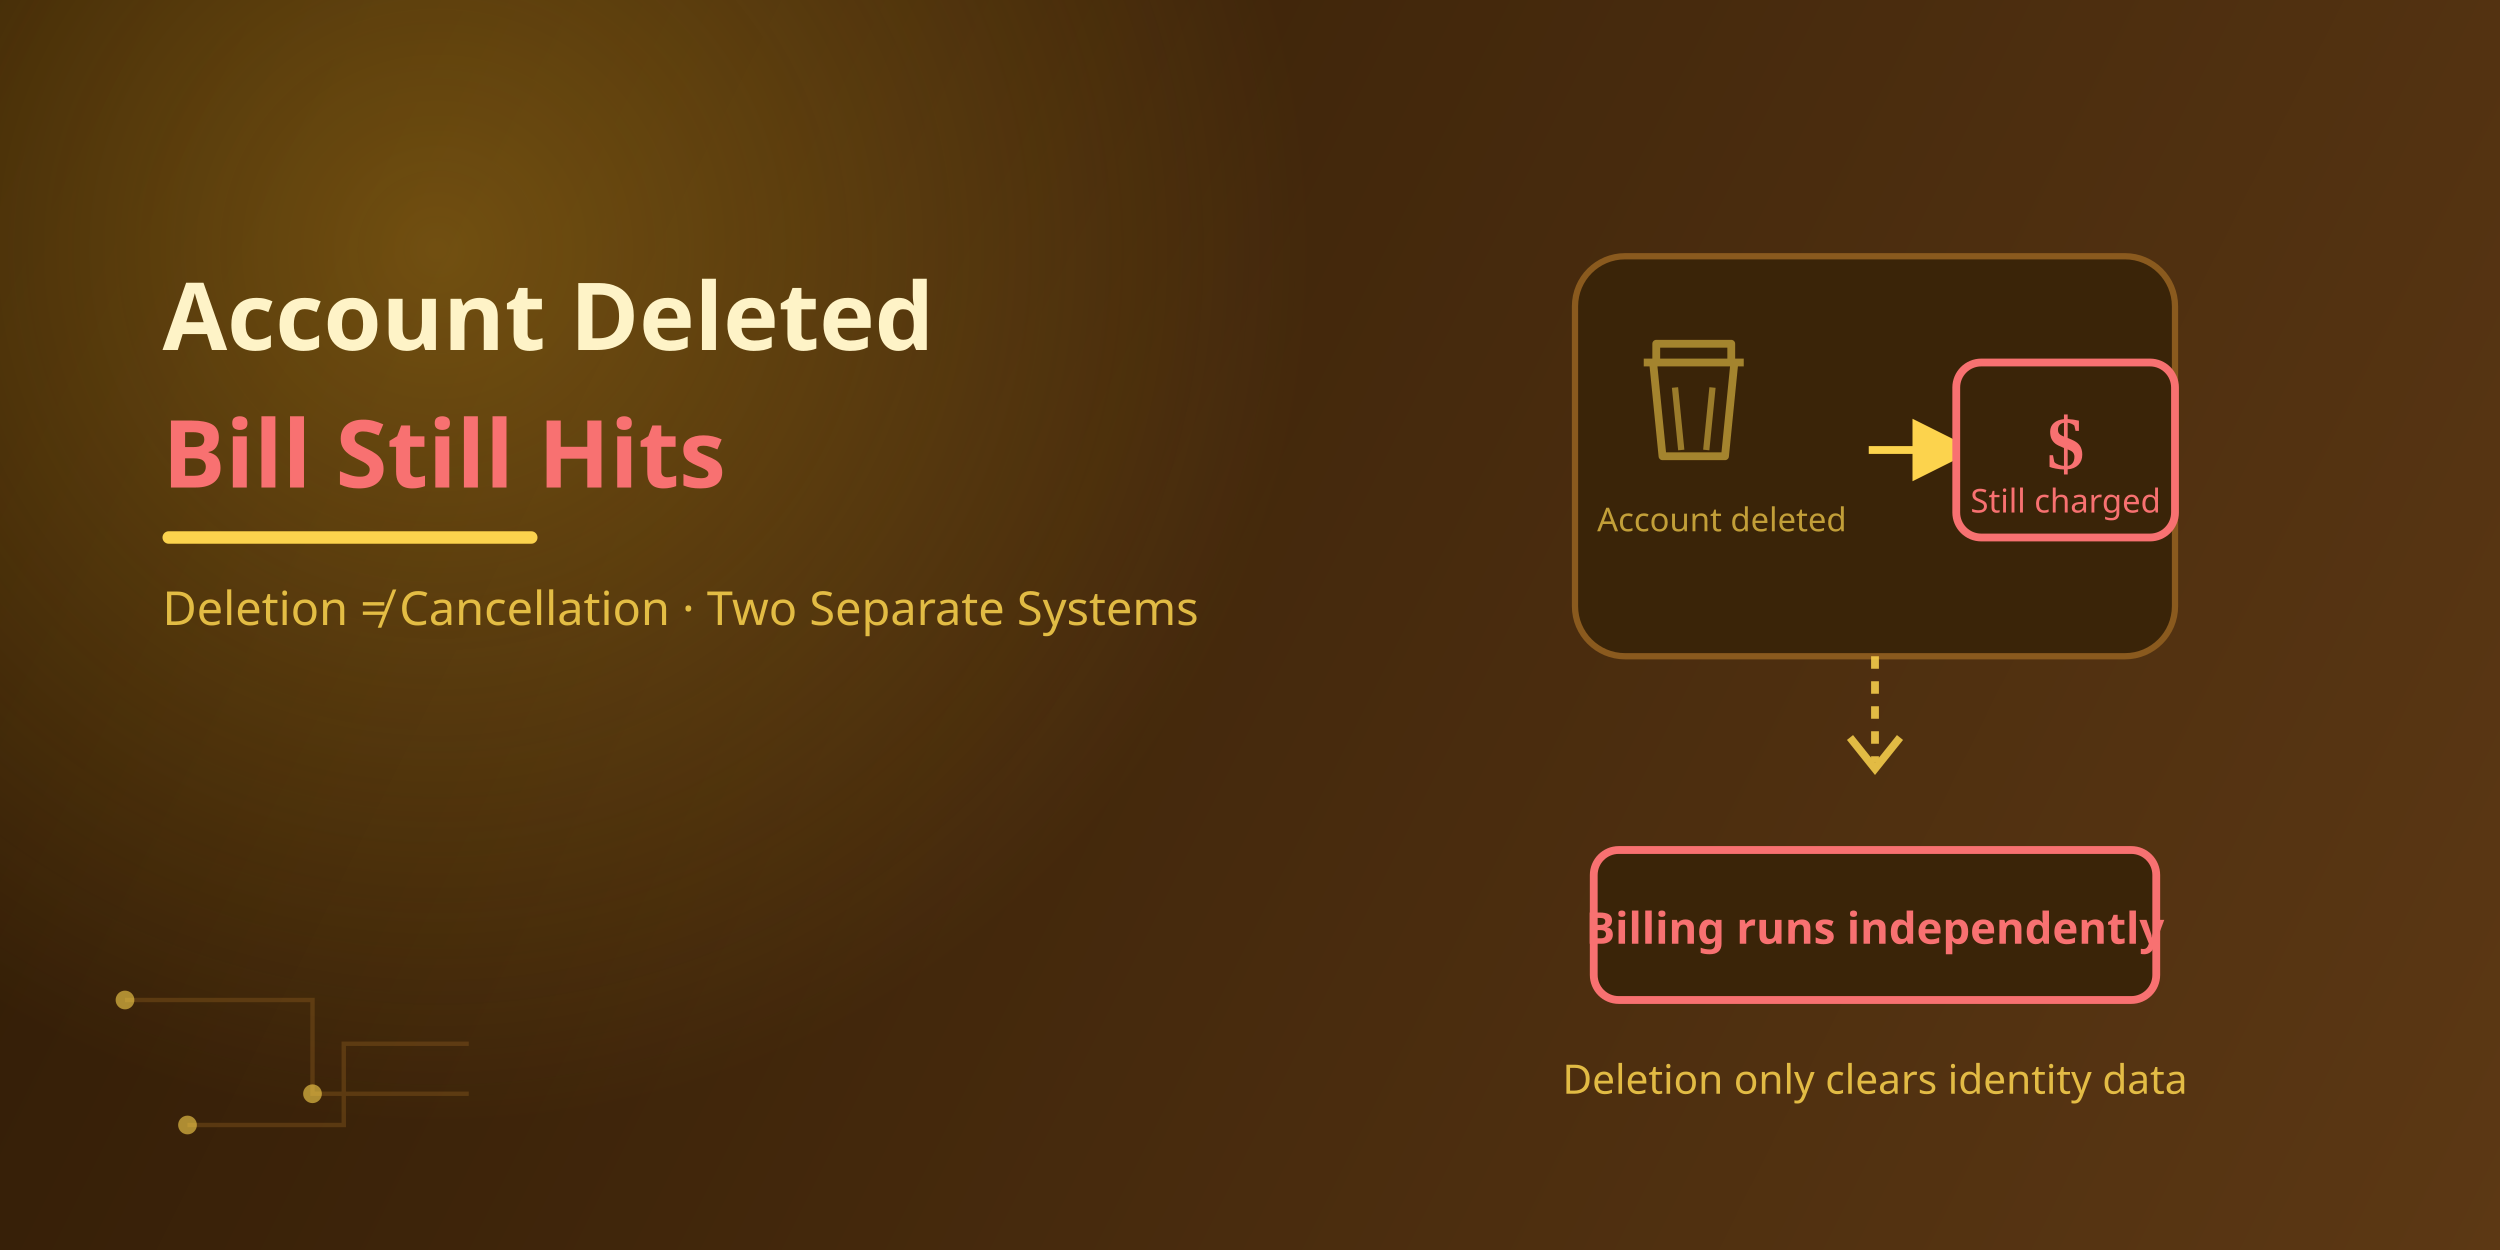
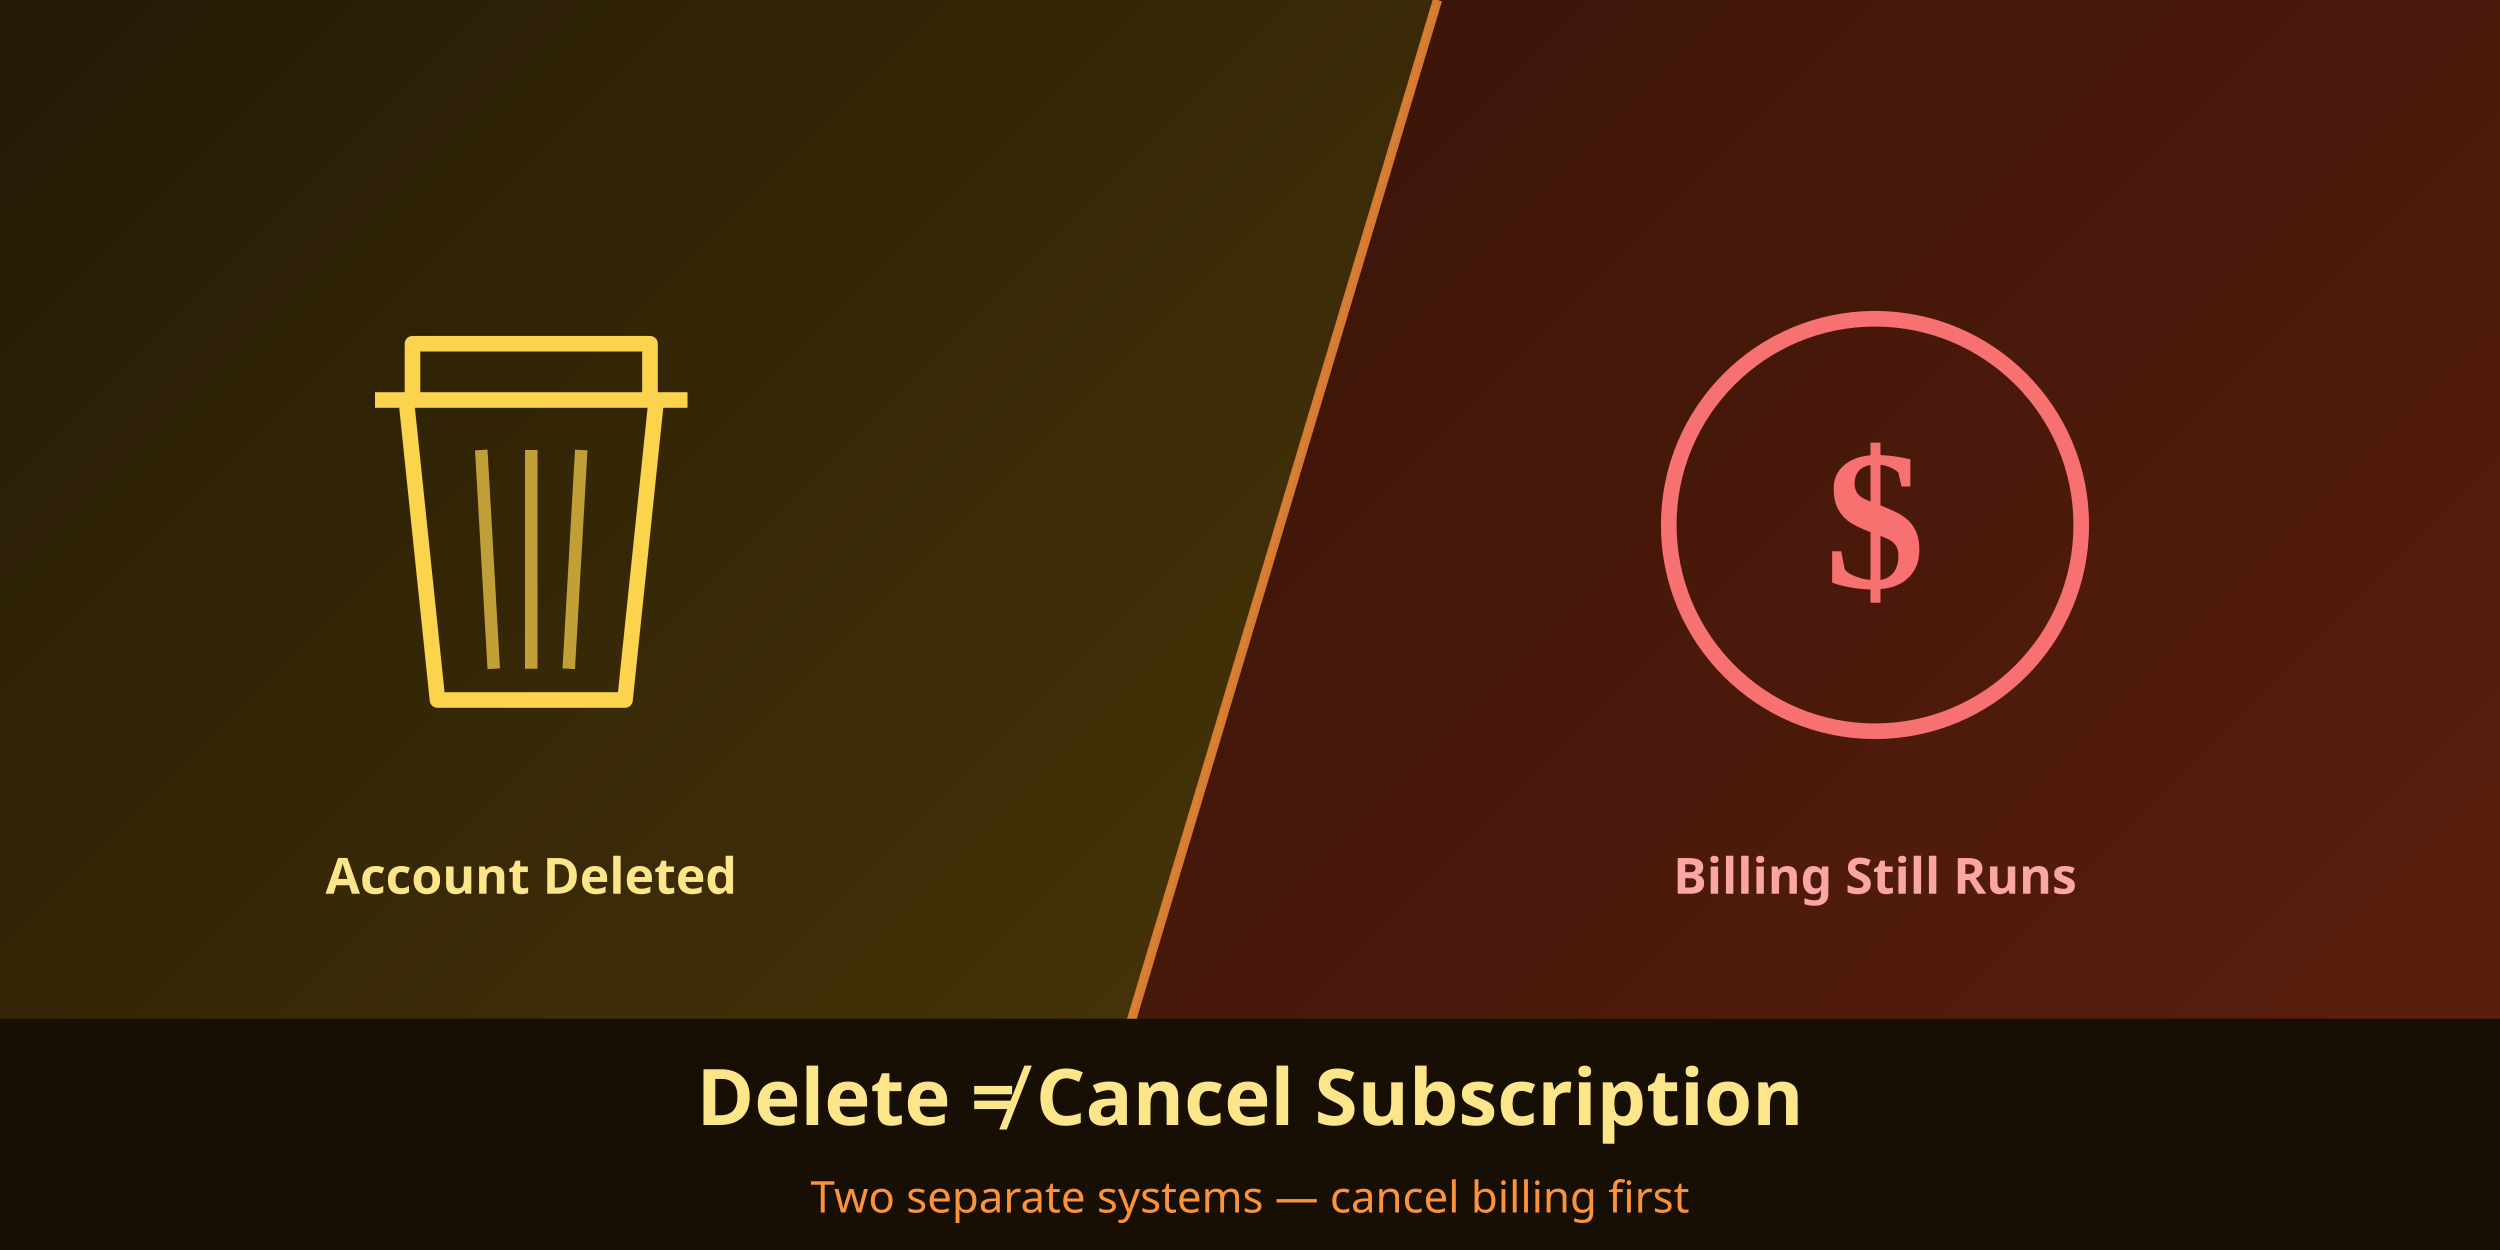
- <svg xmlns="http://www.w3.org/2000/svg" viewBox="0 0 800 400" role="img" aria-label="AI subscription still billing after account deletion cover image">
+ <svg xmlns="http://www.w3.org/2000/svg" viewBox="0 0 800 400" role="img" aria-label="Deleting AI account does not cancel subscription billing cover image">
  <defs>
-     <linearGradient id="bgGradDel" x1="0" y1="0" x2="800" y2="400" gradientUnits="userSpaceOnUse">
-       <stop offset="0" stop-color="#2e1a05" />
-       <stop offset="1" stop-color="#5c3814" />
+     <linearGradient id="bgLEn" x1="0" y1="0" x2="400" y2="400" gradientUnits="userSpaceOnUse">
+       <stop offset="0" stop-color="#241a05" />
+       <stop offset="1" stop-color="#4a3608" />
    </linearGradient>
-     <radialGradient id="glowDel" cx="140" cy="80" r="280" gradientUnits="userSpaceOnUse">
-       <stop offset="0" stop-color="#fbbf24" stop-opacity="0.30" />
-       <stop offset="1" stop-color="#fbbf24" stop-opacity="0" />
-     </radialGradient>
+     <linearGradient id="bgREn" x1="400" y1="0" x2="800" y2="400" gradientUnits="userSpaceOnUse">
+       <stop offset="0" stop-color="#3a1408" />
+       <stop offset="1" stop-color="#5c1f0e" />
+     </linearGradient>
  </defs>
-   <rect width="800" height="400" fill="url(#bgGradDel)" />
-   <rect width="800" height="400" fill="url(#glowDel)" />
-   <g stroke="#8a5a1e" stroke-width="1.4" opacity="0.4" fill="none">
-     <path d="M40 320 h60 v30 h50" />
-     <path d="M60 360 h50 v-26 h40" />
+   <polygon points="0,0 460,0 340,400 0,400" fill="url(#bgLEn)" />
+   <polygon points="460,0 800,0 800,400 340,400" fill="url(#bgREn)" />
+   <line x1="460" y1="0" x2="340" y2="400" stroke="#fb923c" stroke-width="3" opacity="0.8" />
+   <g transform="translate(170,168)">
+     <path d="M-50 -40 h100 M-38 -40 v-18 h76 v18 M-40 -40 l10 96 h60 l10 -96" fill="none" stroke="#fcd34d" stroke-width="5" stroke-linejoin="round" />
+     <line x1="-16" y1="-24" x2="-12" y2="46" stroke="#fcd34d" stroke-width="4" opacity="0.7" />
+     <line x1="0" y1="-24" x2="0" y2="46" stroke="#fcd34d" stroke-width="4" opacity="0.7" />
+     <line x1="16" y1="-24" x2="12" y2="46" stroke="#fcd34d" stroke-width="4" opacity="0.7" />
  </g>
-   <g fill="#fcd34d" opacity="0.6">
-     <circle cx="40" cy="320" r="3" />
-     <circle cx="100" cy="350" r="3" />
-     <circle cx="60" cy="360" r="3" />
+   <text x="170" y="286" text-anchor="middle" font-family="sans-serif" font-size="16" font-weight="700" fill="#fde68a">Account Deleted</text>
+   <g transform="translate(600,168)">
+     <circle cx="0" cy="0" r="66" fill="none" stroke="#f87171" stroke-width="5" />
+     <text x="0" y="20" text-anchor="middle" font-size="64" font-weight="700" fill="#f87171">$</text>
  </g>
-   <text x="52" y="112" font-family="'PingFang SC','Microsoft YaHei',sans-serif" font-size="30" font-weight="700" fill="#fef3c7">Account Deleted</text>
-   <text x="52" y="156" font-family="'PingFang SC','Microsoft YaHei',sans-serif" font-size="30" font-weight="700" fill="#f87171">Bill Still Hits</text>
-   <rect x="52" y="170" width="120" height="4" rx="2" fill="#fcd34d" />
-   <text x="52" y="200" font-family="'PingFang SC','Microsoft YaHei',sans-serif" font-size="15" font-weight="400" fill="#fcd34d" opacity="0.85">Deletion ≠ Cancellation · Two Separate Systems</text>
-   <defs>
-     <marker id="arrowDel" markerWidth="8" markerHeight="8" refX="4" refY="4" orient="auto">
-       <path d="M0 0 L8 4 L0 8 Z" fill="#fcd34d" />
-     </marker>
-   </defs>
-   <g transform="translate(600,146)">
-     <rect x="-96" y="-64" width="192" height="128" rx="16" fill="#3a2408" stroke="#8a5a1e" stroke-width="2" />
-     <g transform="translate(-58,-16)">
-       <path d="M-16 -14 h32 M-12 -14 v-6 h24 v6 M-13 -14 l3 30 h20 l3 -30" fill="none" stroke="#fcd34d" stroke-width="2.5" opacity="0.55" stroke-linejoin="round" />
-       <line x1="-6" y1="-6" x2="-4" y2="14" stroke="#fcd34d" stroke-width="2" opacity="0.5" />
-       <line x1="6" y1="-6" x2="4" y2="14" stroke="#fcd34d" stroke-width="2" opacity="0.5" />
-     </g>
-     <text x="-49" y="24" text-anchor="middle" font-family="'PingFang SC','Microsoft YaHei',sans-serif" font-size="10.5" fill="#fcd34d" opacity="0.7">Account deleted</text>
-     <path d="M-2 -2 h24" stroke="#fcd34d" stroke-width="2.5" marker-end="url(#arrowDel)" />
-     <rect x="26" y="-30" width="70" height="56" rx="8" fill="#3a2408" stroke="#f87171" stroke-width="2.5" />
-     <text x="61" y="4" text-anchor="middle" font-size="24" font-weight="700" fill="#f87171">$</text>
-     <text x="61" y="18" text-anchor="middle" font-family="'PingFang SC','Microsoft YaHei',sans-serif" font-size="10.5" fill="#f87171">Still charged</text>
-   </g>
-   <g stroke="#fcd34d" stroke-width="2.5" fill="none" opacity="0.85">
-     <path d="M600 210 v34" stroke-dasharray="4 4" />
-     <path d="M592 236 l8 10 l8 -10" fill="none" />
-   </g>
-   <g transform="translate(600,296)">
-     <rect x="-90" y="-24" width="180" height="48" rx="8" fill="#3a2408" stroke="#f87171" stroke-width="2.5" />
-     <text x="0" y="6" text-anchor="middle" font-family="'PingFang SC','Microsoft YaHei',sans-serif" font-size="14" fill="#f87171" font-weight="700">Billing runs independently</text>
-   </g>
-   <text x="600" y="350" text-anchor="middle" font-family="'PingFang SC','Microsoft YaHei',sans-serif" font-size="13" fill="#fcd34d" opacity="0.85">Deletion only clears identity data</text>
+   <text x="600" y="286" text-anchor="middle" font-family="sans-serif" font-size="16" font-weight="700" fill="#fca5a5">Billing Still Runs</text>
+   <rect x="0" y="326" width="800" height="74" fill="#170f03" />
+   <text x="400" y="360" text-anchor="middle" font-family="sans-serif" font-size="25" font-weight="700" fill="#fde68a">Delete ≠ Cancel Subscription</text>
+   <text x="400" y="388" text-anchor="middle" font-family="sans-serif" font-size="14" fill="#fb923c">Two separate systems — cancel billing first</text>
</svg>
